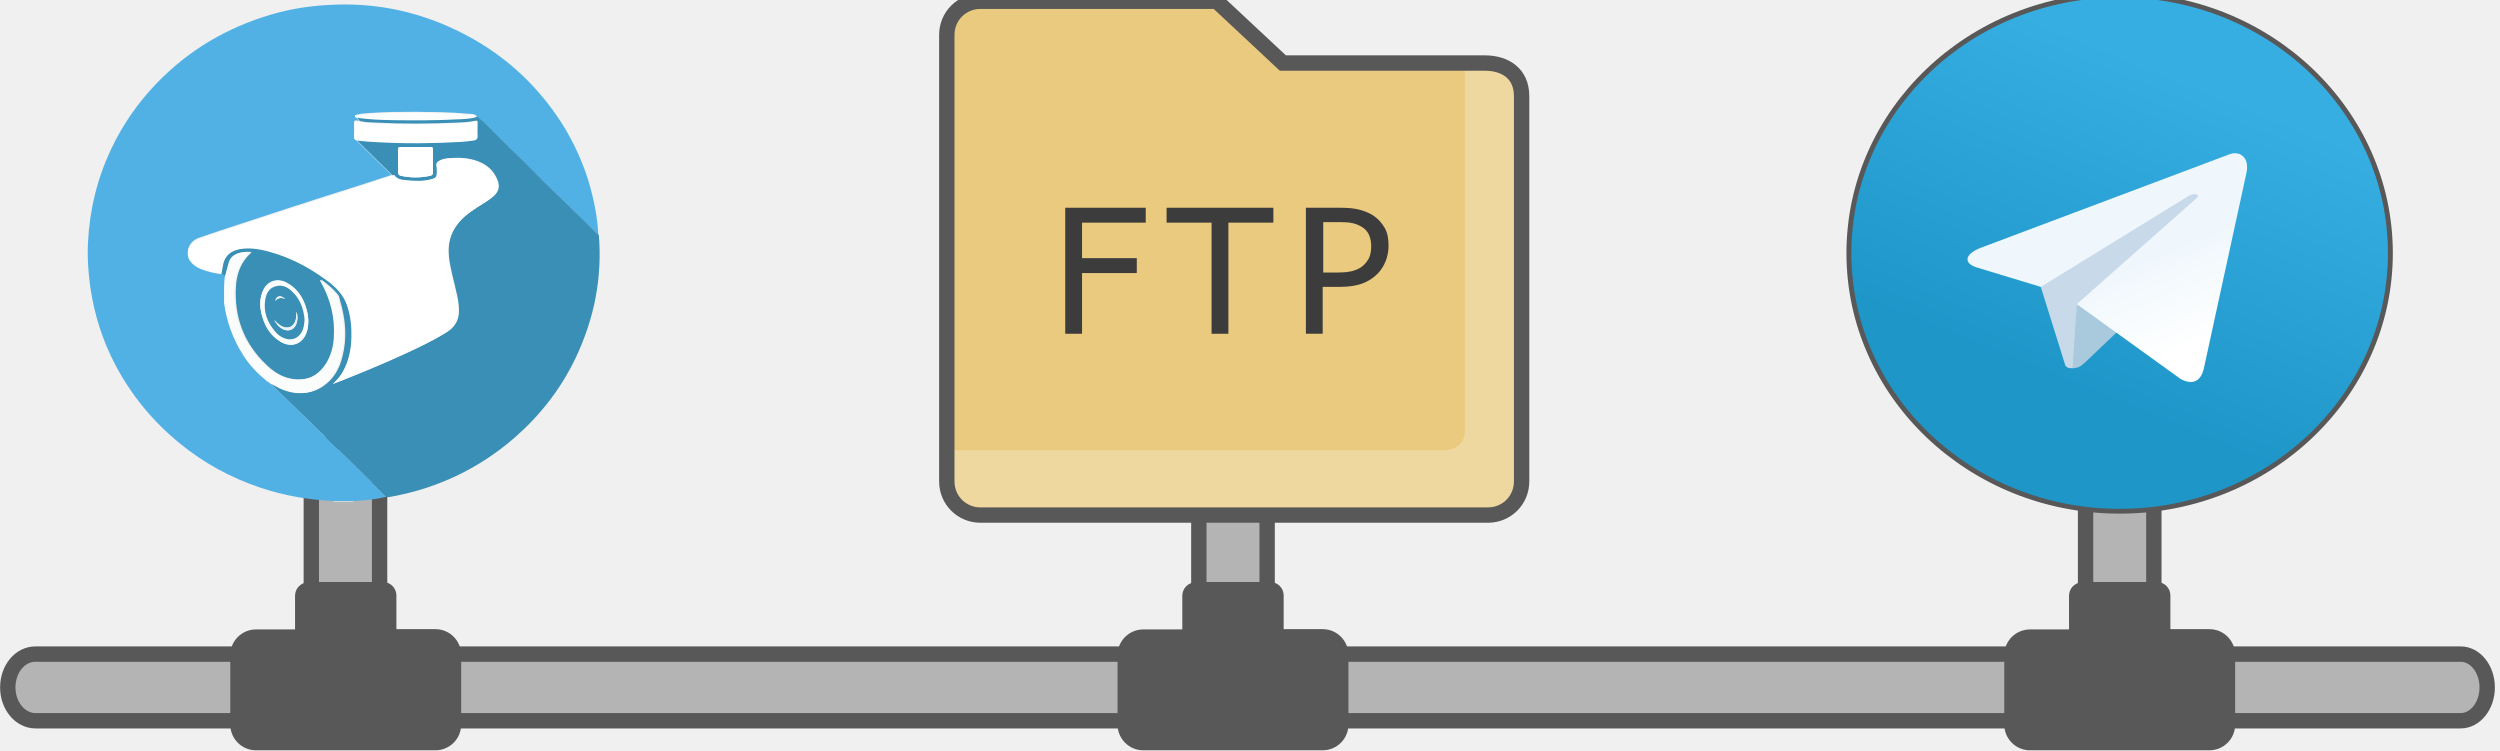
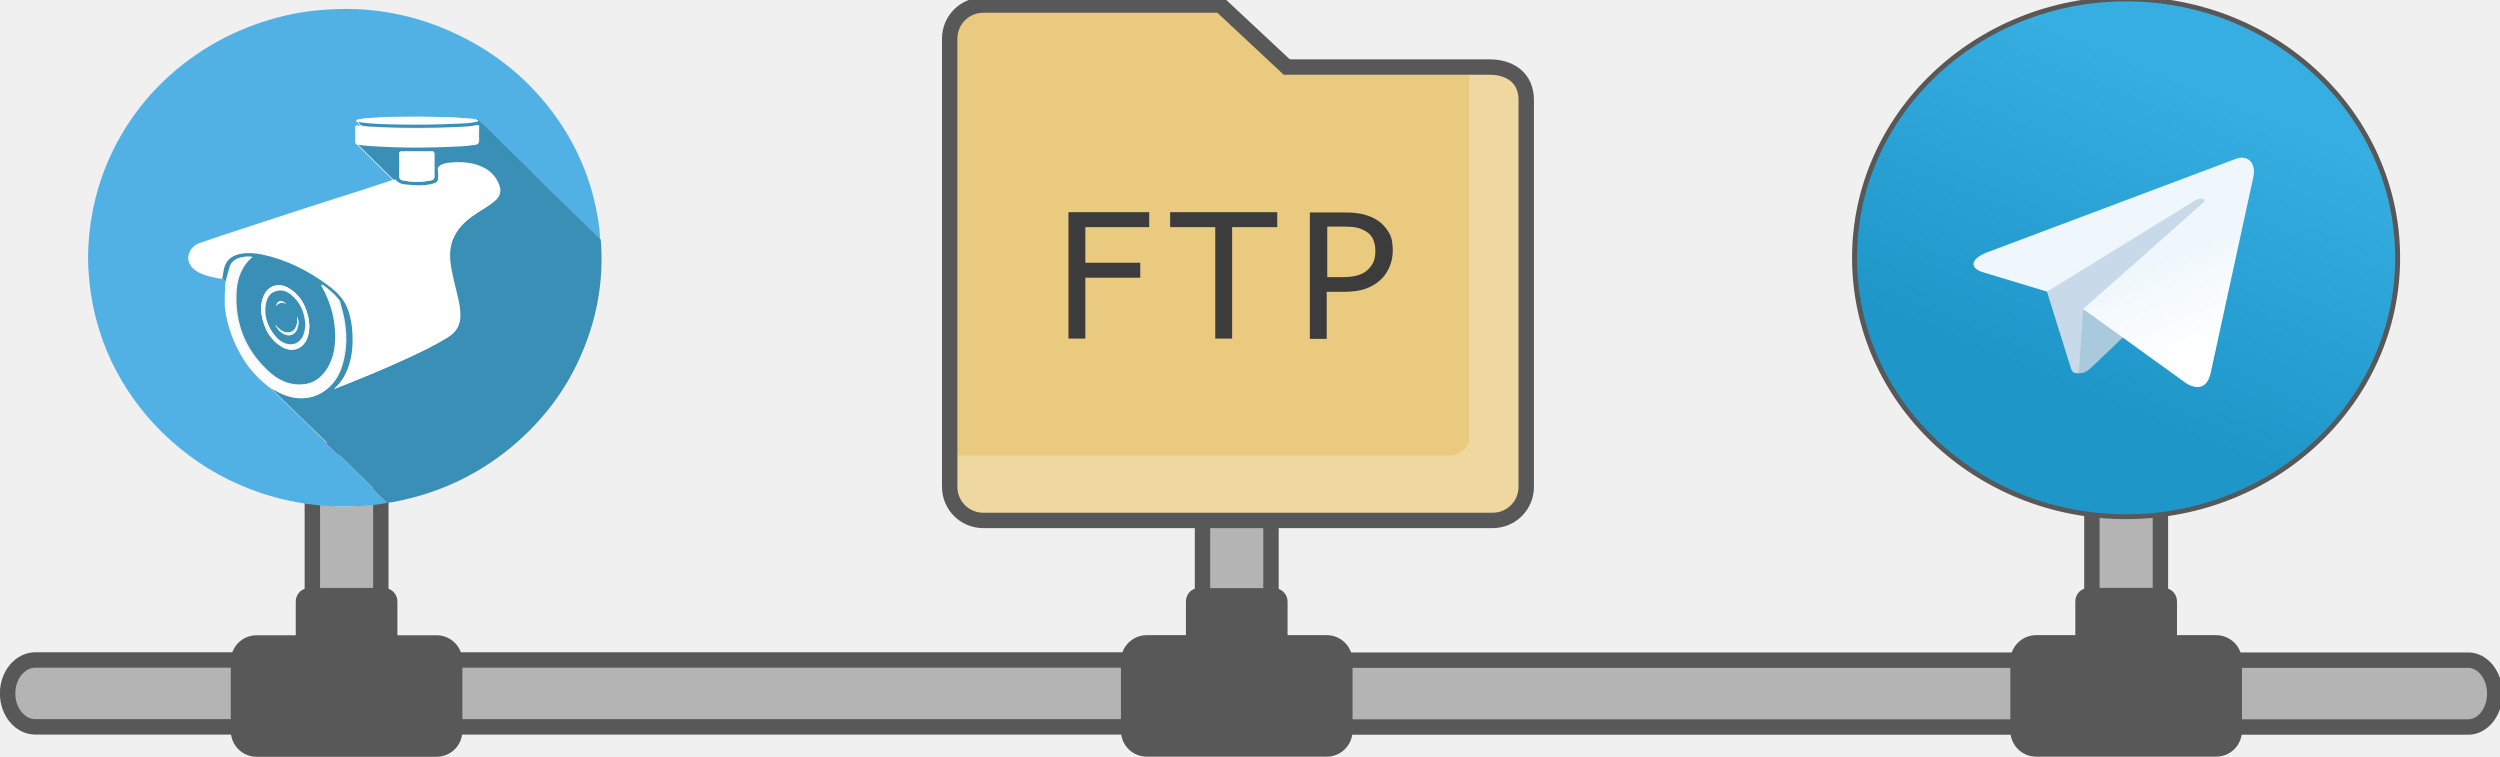
- <svg xmlns="http://www.w3.org/2000/svg" version="1.1" id="svg8" x="0px" y="0px" viewBox="0 0 922.5 276.8" style="enable-background:new 0 0 922.5 276.8;" xml:space="preserve">
+ <svg xmlns="http://www.w3.org/2000/svg" version="1.1" id="svg8" x="0px" y="0px" viewBox="0 0 919.7 278.2" style="enable-background:new 0 0 919.7 278.2;" xml:space="preserve">
  <style type="text/css">
	.st0{fill:#B4B4B4;stroke:#585858;stroke-width:5.669;stroke-linecap:round;stroke-miterlimit:11.339;}
	.st1{fill:#585858;}
	.st2{display:none;}
	
- 		.st3{display:inline;fill:url(#circle864_00000007400287651291148980000008228264089715621285_);stroke:#585858;stroke-width:1.724;}
+ 		.st3{display:inline;fill:url(#circle864_00000029753681883945262230000016043306323547546260_);stroke:#585858;stroke-width:1.724;}
	.st4{fill:#EAF3F7;}
	.st5{fill:#52B1E4;}
	.st6{fill:#398FB6;}
	.st7{fill:#FFFFFF;}
	.st8{fill:#FBFCFC;}
- 	.st9{fill:url(#circle864_00000000205751414987772550000009244972340171486120_);stroke:#585858;stroke-width:1.724;}
+ 	.st9{fill:url(#circle864_00000102513693267699135760000006985592003232666509_);stroke:#585858;stroke-width:1.724;}
	.st10{fill:#C8DAEA;}
	.st11{fill:#A9C9DD;}
- 	.st12{fill:url(#path870_00000010276863039681758510000018233557970356804256_);}
+ 	.st12{fill:url(#path870_00000098900904643836896720000014626777073719386043_);}
	.st13{fill:#E9CA7F;}
	.st14{fill:#EFD8A0;}
	.st15{fill:none;stroke:#585858;stroke-width:5.669;stroke-linecap:round;stroke-miterlimit:11.339;}
	.st16{fill:#3C3C3C;}
</style>
-   <g id="layer1_00000130635190022848664730000013636142072323657875_" transform="translate(-8.92778,-99.6414)">
-     <path id="rect1490_00000129890037590447062310000006542389624301189255_" class="st0" d="   M22,341h468.7c5.6,0,10.2,5.5,10.2,12.3l0,0c0,6.8-4.6,12.3-10.2,12.3H22c-5.6,0-10.2-5.5-10.2-12.3l0,0   C11.8,346.5,16.3,341,22,341z" />
-     <path id="rect1490-8_00000121962442209545926150000015597620447417177764_" class="st0" d="   M123.8,352.9v-78.2c0-7,5.6-12.6,12.6-12.6l0,0c7,0,12.6,5.6,12.6,12.6v78.2c0,7-5.6,12.6-12.6,12.6l0,0   C129.5,365.5,123.8,359.9,123.8,352.9z" />
-     <path id="rect1490-0_00000110458058178918824890000009753246898620100520_" class="st1" d="   M122.8,314.5c-2.8,0-5,2.2-5,5v12.4h-14.4c-5.2,0-9.5,4.2-9.5,9.5V367c0,5.2,4.2,9.5,9.5,9.5h66.2c5.2,0,9.5-4.2,9.5-9.5v-25.7   c0-5.2-4.2-9.5-9.5-9.5h-14.4v-12.4c0-2.8-2.2-5-5-5H122.8z" />
+   <g>
+     <path id="rect1490_00000129890037590447062310000006542389624301189255_" class="st0" d="   M13,242.8h468.7c5.6,0,10.2,5.5,10.2,12.3l0,0c0,6.8-4.6,12.3-10.2,12.3H13c-5.6,0-10.2-5.5-10.2-12.3l0,0   C2.8,248.3,7.4,242.8,13,242.8z" />
+     <path id="rect1490-8_00000121962442209545926150000015597620447417177764_" class="st0" d="   M114.9,254.7v-78.2c0-7,5.6-12.6,12.6-12.6l0,0c7,0,12.6,5.6,12.6,12.6v78.2c0,7-5.6,12.6-12.6,12.6l0,0   C120.5,267.3,114.9,261.7,114.9,254.7z" />
+     <path id="rect1490-0_00000110458058178918824890000009753246898620100520_" class="st1" d="   M113.8,216.3c-2.8,0-5,2.2-5,5v12.4H94.4c-5.2,0-9.5,4.2-9.5,9.5v25.7c0,5.2,4.2,9.5,9.5,9.5h66.2c5.2,0,9.5-4.2,9.5-9.5v-25.7   c0-5.2-4.2-9.5-9.5-9.5h-14.4v-12.4c0-2.8-2.2-5-5-5H113.8z" />
    <g id="g1467_00000155828917583346816500000016108907531722550180_" transform="matrix(1.053789,0,0,1.028429,22.75627,33.23891)" class="st2">
-       <linearGradient id="circle864_00000165204714680406530250000008428302438633955763_" gradientUnits="userSpaceOnUse" x1="-411.894" y1="333.37" x2="-471.894" y2="193.451" gradientTransform="matrix(0.7903 0 0 -0.7713 459.7917 351.023)">
+       <linearGradient id="circle864_00000091712269176844960460000002650697416833604261_" gradientUnits="userSpaceOnUse" x1="-420.366" y1="237.875" x2="-480.366" y2="97.955" gradientTransform="matrix(0.7903 0 0 -0.7713 458.0154 181.8701)">
        <stop offset="0" style="stop-color:#37AEE2" />
        <stop offset="1" style="stop-color:#1E96C8" />
      </linearGradient>
-       <ellipse id="circle864_00000055681079188207387360000012906768241825957770_" style="display:inline;fill:url(#circle864_00000165204714680406530250000008428302438633955763_);stroke:#585858;stroke-width:1.724;" cx="107.9" cy="155.4" rx="94.8" ry="92.6" />
+       <ellipse id="circle864_00000055681079188207387360000012906768241825957770_" style="display:inline;fill:url(#circle864_00000091712269176844960460000002650697416833604261_);stroke:#585858;stroke-width:1.724;" cx="99.4" cy="59.9" rx="94.8" ry="92.6" />
    </g>
    <g>
-       <path class="st4" d="M139.4,284.5c0,0.1,0,0.1,0,0.2c-2.5,0-5,0-7.4,0c0-0.1,0-0.1,0-0.2C134.4,284.5,136.9,284.5,139.4,284.5z" />
-       <path class="st5" d="M139.4,284.5c-2.5,0-5,0-7.5,0c-9.2-0.4-18.2-2-26.9-4.9c-11-3.7-20.9-9.1-29.8-16.4    c-9.9-8.1-17.8-17.7-23.7-28.9c-4.7-8.9-7.7-18.4-9.2-28.3c-0.8-5.7-1.2-11.3-0.9-17c0.6-12,3.4-23.5,8.6-34.5    c4.3-9,9.9-17.1,16.9-24.3c11.7-12.1,25.8-20.4,42.1-25.2c6.8-2,13.6-3.1,20.7-3.5c18.3-1.2,35.5,2.7,51.6,11.3    c7.3,3.9,13.9,8.6,19.9,14.2c6.5,6.1,12.1,13.1,16.6,20.7c4.5,7.7,7.8,15.8,9.8,24.4c1.1,4.6,1.9,9.3,2.1,14.1    c-0.2-0.1-0.4-0.2-0.6-0.4c-7.9-7.9-16.1-15.6-23.9-23.5c-3.6-3.7-7.3-7.2-11-10.8c-3.1-3-6.1-6.1-9.3-9c-1-1-2.3-0.8-3.4-0.9    c-6.3-0.6-12.5-0.6-18.8-0.7c-5.5,0-11,0-16.5,0.4c-1.9,0.1-3.9,0.2-5.8,0.7c-0.6,0.1-0.7,0.4-0.2,0.7c0.4,0.5,0.8,1,1.2,1.5    c-0.2,0-0.4,0-0.6,0c-1.1-0.4-1.2,0.1-1.2,1c0.1,1.5,0.1,2.9,0,4.4c0,0.8,0.2,1.4,1,1.5c-0.3,0.3,0,0.4,0.1,0.6    c2.1,2.1,4.2,4.1,6.3,6.2c2.1,2.1,4.3,4.2,6.4,6.3c-4,1.3-8,2.6-12,3.9c-17.1,5.4-34.2,11-51.2,16.6c-2.7,0.9-5.3,1.8-7.9,2.7    c-3.5,1.2-5.1,5-3.3,7.8c0.9,1.5,2.4,2.5,4.1,3.2c2.4,1,4.9,1.5,7.5,1.9c0.6,0.1,0.7,0.9,1.3,1c-0.3,3.2-0.4,6.5,0,9.7    c0.8,7,3.2,13.4,7,19.3c2.3,3.7,5.3,6.8,8.7,9.6c0,0.3,0.2,0.4,0.5,0.4l0,0c0.1,0.1,0.2,0.2,0.3,0.2l0,0c0.1,0.1,0.2,0.2,0.3,0.2    l0,0c0,0.6,0.4,0.8,0.8,1.2c9.2,9,18.5,17.9,27.7,26.9c4.8,4.7,9.6,9.4,14.4,14.1C147.5,284,143.5,284.3,139.4,284.5z" />
-       <path class="st6" d="M92,201.6c-0.6-0.1-0.7-0.9-1.3-1c0.1-0.8,0.3-1.6,0.4-2.4c0.5-3.8,2.6-6.1,6.4-6.8c2.6-0.5,5.3-0.4,7.9,0.2    c9.1,1.8,17.1,6,24.4,11.4c3.2,2.4,6,5.2,7.4,9.2c1.3,3.9,1.8,7.8,1.6,11.8c-0.1,4.5-1,8.7-3.2,12.7c-0.9,1.6-2.1,3-3.7,4.5    c0.6-0.2,0.8-0.3,1-0.4c8.4-3.3,16.8-6.8,25-10.5c5.5-2.5,10.9-5.1,16.1-8.3c2.9-1.8,4.3-4.4,4.3-7.7c0-2-0.3-3.9-0.7-5.8    c-1-4.7-2.5-9.4-3-14.2c-0.4-3.8,0.2-7.4,2.3-10.7c2-3.2,5-5.4,8.1-7.5c2-1.3,4.1-2.4,5.9-4c2.1-1.7,2.6-3.7,1.6-6.1    c-1.3-3.3-3.7-5.5-7-6.8c-3.6-1.4-7.3-1.5-11.1-1.2c-1.4,0.1-2.9,0.5-3.9,1.3c-0.8,0.6-0.2,2.1-0.2,3.2c0,0.1,0,0.2,0,0.2    c0,2.1-0.3,2.6-2.4,3.1c-3,0.8-6.1,0.6-9.1,0.3c-1.6-0.1-3.2-0.3-4.3-1.8c-0.2-0.3-0.5,0.1-0.8,0c-2.1-2.1-4.3-4.2-6.4-6.3    c-2.1-2.1-4.2-4.1-6.3-6.2c-0.2-0.2-0.4-0.3-0.1-0.6c2.5,0.3,4.9,0.5,7.4,0.6c10.4,0.5,20.7,0.4,31.1-0.1c1.5-0.1,3-0.3,4.6-0.5    c0.9-0.1,1.3-0.5,1.2-1.4c-0.1-1.6,0-3.2,0-4.8c0-0.6,0-1-0.9-0.8c-2.3,0.5-4.7,0.6-7.1,0.7c-9.7,0.4-19.5,0.5-29.2,0    c-2.1-0.1-4.2-0.1-6.3-0.6c-0.4-0.5-0.8-1-1.2-1.5c4.8,0.7,9.6,0.9,14.4,1c7.5,0.1,14.9,0.2,22.4-0.3c2.6-0.2,5.3-0.1,7.8-0.9    c3.3,2.8,6.2,6,9.3,9c3.7,3.6,7.4,7.1,11,10.8c7.8,8,16.1,15.6,23.9,23.5c0.2,0.2,0.4,0.3,0.6,0.4c1.3,15.9-1.7,31-8.6,45.5    c-5.3,11.1-12.8,20.8-22.1,29c-13.1,11.5-28.4,18.9-45.8,22.1c-0.5,0.1-1.1,0.2-1.6,0.2c-4.8-4.7-9.6-9.4-14.4-14.1    c-9.2-9-18.5-17.9-27.7-26.9c-0.3-0.3-0.8-0.6-0.8-1.2c1.2,0.6,2.4,1.3,3.6,1.9c6.3,3,12.5,2.4,17.4-2c2.8-2.5,4.4-5.7,5.3-9.2    c1.9-7.1,1.3-14.1-0.8-21.1c-0.2-0.8-0.3-1.7-0.9-2.3c-1.7-2.1-3.8-3.8-6-5.4c-0.1,0.4,0.1,0.6,0.3,0.8c3.6,6.4,5.3,13.3,4.8,20.6    c-0.2,3.4-1.1,6.6-2.9,9.5c-2.1,3.4-5.1,5.6-9.3,5.9c-5.2,0.4-9.5-1.8-13-5.2c-8.5-8-12.1-17.8-11.4-29.1c0.3-4.7,1.8-9,5.6-12.4    c0.1-0.1,0.1-0.2,0.1-0.3c-0.8,0-1.6-0.1-2.4,0c-2.7,0.3-4.9,1.3-5.6,4.2C92.8,198.5,92.4,200.1,92,201.6z M162.2,153.9    c-1.8,0-3.6,0-5.3,0c-0.8,0-1.2,0.2-1.1,1c0.1,2.7,0.1,5.4,0,8.2c0,0.8,0.3,1.2,1,1.4c3.6,0.8,7.3,0.8,10.9,0c0.7-0.1,1-0.5,1-1.3    c0-2.8,0-5.6,0-8.4c0-0.8-0.3-0.9-1-0.9C165.9,153.9,164.1,153.9,162.2,153.9z M122.7,217.9c-0.1-0.5-0.1-1.3-0.2-2.2    c-0.9-4.7-2.9-8.9-7.3-11.5c-3.9-2.4-8-0.9-9.5,3.3c-0.9,2.6-0.9,5.2-0.3,7.8c1.1,4.3,3.1,8,7.1,10.4c3.9,2.3,7.9,0.9,9.5-3.3    C122.5,221.1,122.7,219.7,122.7,217.9z" />
-       <path class="st7" d="M153.5,164.5c0.3,0.1,0.6-0.3,0.8,0c1.1,1.4,2.7,1.6,4.3,1.8c3,0.3,6.1,0.4,9.1-0.3c2.1-0.5,2.4-1,2.4-3.1    c0-0.1,0-0.2,0-0.2c0.1-1.1-0.5-2.6,0.2-3.2c1-0.8,2.6-1.2,3.9-1.3c3.8-0.4,7.5-0.3,11.1,1.2c3.3,1.3,5.7,3.5,7,6.8    c1,2.5,0.5,4.4-1.6,6.1c-1.8,1.5-3.9,2.7-5.9,4c-3.2,2-6.1,4.2-8.1,7.5c-2.1,3.3-2.7,6.9-2.3,10.7c0.5,4.9,2,9.5,3,14.2    c0.4,1.9,0.7,3.9,0.7,5.8c0,3.3-1.4,5.8-4.3,7.7c-5.1,3.2-10.6,5.8-16.1,8.3c-8.2,3.8-16.6,7.2-25,10.5c-0.2,0.1-0.5,0.2-1,0.4    c1.6-1.5,2.8-2.9,3.7-4.5c2.2-4,3.1-8.2,3.2-12.7c0.1-4-0.3-8-1.6-11.8c-1.3-3.9-4.1-6.8-7.4-9.2c-7.3-5.4-15.3-9.5-24.4-11.4    c-2.6-0.5-5.2-0.7-7.9-0.2c-3.8,0.7-6,3-6.4,6.8c-0.1,0.8-0.2,1.6-0.4,2.4c-2.6-0.4-5.1-0.9-7.5-1.9c-1.7-0.7-3.1-1.7-4.1-3.2    c-1.7-2.8-0.1-6.5,3.3-7.8c2.6-1,5.3-1.8,7.9-2.7c17-5.7,34.1-11.2,51.2-16.6C145.6,167.1,149.6,165.8,153.5,164.5z" />
-       <path class="st8" d="M92,201.6c0.4-1.6,0.8-3.1,1.2-4.7c0.7-2.9,2.9-3.9,5.6-4.2c0.8-0.1,1.6,0,2.4,0c0,0.1,0,0.2-0.1,0.3    c-3.7,3.3-5.3,7.7-5.6,12.4c-0.7,11.3,3,21.2,11.4,29.1c3.6,3.4,7.8,5.6,13,5.2c4.2-0.3,7.1-2.5,9.3-5.9c1.8-2.9,2.7-6.1,2.9-9.5    c0.5-7.3-1.2-14.2-4.8-20.6c-0.1-0.2-0.4-0.4-0.3-0.8c2.3,1.6,4.3,3.3,6,5.4c0.6,0.7,0.7,1.5,0.9,2.3c2.1,7,2.8,14,0.8,21.1    c-0.9,3.5-2.5,6.7-5.3,9.2c-4.9,4.3-11,5-17.4,2c-1.2-0.6-2.4-1.3-3.6-1.9c0,0,0,0,0,0c0-0.2-0.1-0.2-0.3-0.2c0,0,0,0,0,0    c-0.1-0.1-0.2-0.2-0.3-0.2c0,0,0,0,0,0c-0.2-0.1-0.3-0.2-0.5-0.4c-3.4-2.8-6.4-5.9-8.7-9.6c-3.8-6-6.1-12.4-7-19.3    C91.6,208.1,91.7,204.9,92,201.6z" />
-       <path class="st7" d="M141.4,144.6c2.1,0.5,4.2,0.5,6.3,0.6c9.7,0.5,19.5,0.4,29.2,0c2.4-0.1,4.8-0.2,7.1-0.7    c0.9-0.2,0.9,0.2,0.9,0.8c0,1.6-0.1,3.2,0,4.8c0.1,1-0.4,1.3-1.2,1.4c-1.5,0.2-3,0.4-4.6,0.5c-10.4,0.6-20.7,0.7-31.1,0.1    c-2.5-0.1-4.9-0.3-7.4-0.6c-0.9-0.2-1.1-0.7-1-1.5c0.1-1.5,0.1-2.9,0-4.4c0-0.9,0.1-1.4,1.2-1C141,144.6,141.2,144.6,141.4,144.6z    " />
-       <path class="st8" d="M184.8,142.8c-2.5,0.8-5.2,0.8-7.8,0.9c-7.5,0.4-14.9,0.4-22.4,0.3c-4.8-0.1-9.7-0.2-14.4-1    c-0.5-0.4-0.5-0.6,0.2-0.7c1.9-0.5,3.8-0.5,5.8-0.7c5.5-0.4,11-0.4,16.5-0.4c6.3,0,12.6,0,18.8,0.7    C182.6,142,183.9,141.8,184.8,142.8z" />
-       <path class="st6" d="M107.6,240.3c0.2,0.1,0.3,0.2,0.5,0.4C107.9,240.6,107.7,240.6,107.6,240.3z" />
-       <path class="st6" d="M108.1,240.6c0.1,0.1,0.2,0.2,0.3,0.2C108.3,240.8,108.2,240.7,108.1,240.6z" />
-       <path class="st6" d="M108.4,240.9c0.2,0,0.3,0.1,0.3,0.2C108.5,241,108.5,240.9,108.4,240.9z" />
-       <path class="st7" d="M162.2,153.9c1.8,0,3.6,0,5.5,0c0.7,0,1,0.1,1,0.9c0,2.8,0,5.6,0,8.4c0,0.8-0.3,1.1-1,1.3    c-3.6,0.8-7.3,0.8-10.9,0c-0.7-0.2-1-0.6-1-1.4c0-2.7,0.1-5.4,0-8.2c0-0.9,0.3-1.1,1.1-1C158.7,153.9,160.5,153.9,162.2,153.9z" />
-       <path class="st8" d="M122.7,217.9c0,1.8-0.2,3.2-0.7,4.6c-1.5,4.2-5.6,5.6-9.5,3.3c-4-2.4-6.1-6.1-7.1-10.4    c-0.6-2.6-0.7-5.2,0.3-7.8c1.5-4.2,5.6-5.7,9.5-3.3c4.4,2.6,6.4,6.8,7.3,11.5C122.6,216.6,122.7,217.4,122.7,217.9z M121.3,217.6    c-0.2-3.8-1.5-7.3-4.2-10c-1.8-1.8-3.9-3-6.5-2.3c-2.5,0.7-3.4,2.7-3.8,4.9c-0.7,4.4,0.6,8.3,3.6,11.7c1.1,1.2,2.3,2.2,3.9,2.7    c2.4,0.7,4.6-0.1,5.8-2.2C120.9,220.9,121.2,219.3,121.3,217.6z" />
-       <path class="st6" d="M121.3,217.6c-0.1,1.7-0.3,3.3-1.2,4.8c-1.3,2.1-3.4,2.9-5.8,2.2c-1.6-0.5-2.9-1.4-3.9-2.7    c-2.9-3.4-4.3-7.3-3.6-11.7c0.4-2.2,1.3-4.2,3.8-4.9c2.7-0.8,4.8,0.5,6.5,2.3C119.8,210.3,121,213.8,121.3,217.6z M110.3,218    c0-0.1,0-0.2,0-0.3c0,0-0.1,0-0.1,0C110.2,217.8,110.3,217.9,110.3,218c0,0.3,0.2,0.6,0.5,0.7c0.6,1.1,1.5,1.8,2.5,2.4    c2,1,4,0.3,4.9-1.7c0.6-1.5,0.7-3.1,0.1-4.7c-0.1,0.7,0,1.4-0.1,2c-0.3,3.5-3.2,4.8-6,2.9c-0.4-0.3-0.8-0.7-1.2-1    C110.8,218.4,110.8,218,110.3,218z M110.5,210.7c1-1.2,2.3-1.4,3.7-0.7C112.5,208.4,110.9,208.7,110.5,210.7z" />
-       <path class="st4" d="M111,218.6c0.4,0.3,0.8,0.7,1.2,1c2.8,2,5.7,0.6,6-2.9c0.1-0.7,0-1.4,0.1-2c0.6,1.6,0.5,3.2-0.1,4.7    c-0.9,2-2.9,2.7-4.9,1.7c-1.1-0.5-2-1.3-2.5-2.4C110.9,218.7,110.9,218.7,111,218.6z" />
-       <path class="st4" d="M110.5,210.7c0.4-2,2-2.3,3.7-0.7C112.8,209.3,111.5,209.5,110.5,210.7z" />
-       <path class="st4" d="M110.8,218.7c-0.3-0.2-0.4-0.4-0.5-0.7l0,0c0.4,0,0.5,0.3,0.6,0.6C110.9,218.7,110.9,218.7,110.8,218.7z" />
-       <path class="st4" d="M110.4,218c-0.1-0.1-0.1-0.2-0.2-0.3c0,0,0.1,0,0.1,0C110.3,217.8,110.3,217.9,110.4,218    C110.3,218,110.4,218,110.4,218z" />
+       <path class="st4" d="M130.5,186.3c0,0.1,0,0.1,0,0.2c-2.5,0-5,0-7.4,0c0-0.1,0-0.1,0-0.2C125.5,186.3,128,186.3,130.5,186.3z" />
+       <path class="st5" d="M130.5,186.3c-2.5,0-5,0-7.5,0c-9.2-0.4-18.2-2-26.9-4.9c-11-3.7-20.9-9.1-29.8-16.4    c-9.9-8.1-17.8-17.7-23.7-28.9c-4.7-8.9-7.7-18.4-9.2-28.3c-0.8-5.7-1.2-11.3-0.9-17c0.6-12,3.4-23.5,8.6-34.5    c4.3-9,9.9-17.1,16.9-24.3C69.7,20.1,83.8,11.7,100.1,7c6.8-2,13.6-3.1,20.7-3.5c18.3-1.2,35.5,2.7,51.6,11.3    c7.3,3.9,13.9,8.6,19.9,14.2c6.5,6.1,12.1,13.1,16.6,20.7c4.5,7.7,7.8,15.8,9.8,24.4c1.1,4.6,1.9,9.3,2.1,14.1    c-0.2-0.1-0.4-0.2-0.6-0.4c-7.9-7.9-16.1-15.6-23.9-23.5c-3.6-3.7-7.3-7.2-11-10.8c-3.1-3-6.1-6.1-9.3-9c-1-1-2.3-0.8-3.4-0.9    c-6.3-0.6-12.5-0.6-18.8-0.7c-5.5,0-11,0-16.5,0.4c-1.9,0.1-3.9,0.2-5.8,0.7c-0.6,0.1-0.7,0.4-0.2,0.7c0.4,0.5,0.8,1,1.2,1.5    c-0.2,0-0.4,0-0.6,0c-1.1-0.4-1.2,0.1-1.2,1c0.1,1.5,0.1,2.9,0,4.4c0,0.8,0.2,1.4,1,1.5c-0.3,0.3,0,0.4,0.1,0.6    c2.1,2.1,4.2,4.1,6.3,6.2c2.1,2.1,4.3,4.2,6.4,6.3c-4,1.3-8,2.6-12,3.9c-17.1,5.4-34.2,11-51.2,16.6c-2.7,0.9-5.3,1.8-7.9,2.7    c-3.5,1.2-5.1,5-3.3,7.8c0.9,1.5,2.4,2.5,4.1,3.2c2.4,1,4.9,1.5,7.5,1.9c0.6,0.1,0.7,0.9,1.3,1c-0.3,3.2-0.4,6.5,0,9.7    c0.8,7,3.2,13.4,7,19.3c2.3,3.7,5.3,6.8,8.7,9.6c0,0.3,0.2,0.4,0.5,0.4l0,0c0.1,0.1,0.2,0.2,0.3,0.2l0,0c0.1,0.1,0.2,0.2,0.3,0.2    l0,0c0,0.6,0.4,0.8,0.8,1.2c9.2,9,18.5,17.9,27.7,26.9c4.8,4.7,9.6,9.4,14.4,14.1C138.6,185.8,134.6,186.1,130.5,186.3z" />
+       <path class="st6" d="M83.1,103.4c-0.6-0.1-0.7-0.9-1.3-1c0.1-0.8,0.3-1.6,0.4-2.4c0.5-3.8,2.6-6.1,6.4-6.8    c2.6-0.5,5.3-0.4,7.9,0.2c9.1,1.8,17.1,6,24.4,11.4c3.2,2.4,6,5.2,7.4,9.2c1.3,3.9,1.8,7.8,1.6,11.8c-0.1,4.5-1,8.7-3.2,12.7    c-0.9,1.6-2.1,3-3.7,4.5c0.6-0.2,0.8-0.3,1-0.4c8.4-3.3,16.8-6.8,25-10.5c5.5-2.5,10.9-5.1,16.1-8.3c2.9-1.8,4.3-4.4,4.3-7.7    c0-2-0.3-3.9-0.7-5.8c-1-4.7-2.5-9.4-3-14.2c-0.4-3.8,0.2-7.4,2.3-10.7c2-3.2,5-5.4,8.1-7.5c2-1.3,4.1-2.4,5.9-4    c2.1-1.7,2.6-3.7,1.6-6.1c-1.3-3.3-3.7-5.5-7-6.8c-3.6-1.4-7.3-1.5-11.1-1.2c-1.4,0.1-2.9,0.5-3.9,1.3c-0.8,0.6-0.2,2.1-0.2,3.2    c0,0.1,0,0.2,0,0.2c0,2.1-0.3,2.6-2.4,3.1c-3,0.8-6.1,0.6-9.1,0.3c-1.6-0.1-3.2-0.3-4.3-1.8c-0.2-0.3-0.5,0.1-0.8,0    c-2.1-2.1-4.3-4.2-6.4-6.3c-2.1-2.1-4.2-4.1-6.3-6.2c-0.2-0.2-0.4-0.3-0.1-0.6c2.5,0.3,4.9,0.5,7.4,0.6    c10.4,0.5,20.7,0.4,31.1-0.1c1.5-0.1,3-0.3,4.6-0.5c0.9-0.1,1.3-0.5,1.2-1.4c-0.1-1.6,0-3.2,0-4.8c0-0.6,0-1-0.9-0.8    c-2.3,0.5-4.7,0.6-7.1,0.7c-9.7,0.4-19.5,0.5-29.2,0c-2.1-0.1-4.2-0.1-6.3-0.6c-0.4-0.5-0.8-1-1.2-1.5c4.8,0.7,9.6,0.9,14.4,1    c7.5,0.1,14.9,0.2,22.4-0.3c2.6-0.2,5.3-0.1,7.8-0.9c3.3,2.8,6.2,6,9.3,9c3.7,3.6,7.4,7.1,11,10.8c7.8,8,16.1,15.6,23.9,23.5    c0.2,0.2,0.4,0.3,0.6,0.4c1.3,15.9-1.7,31-8.6,45.5c-5.3,11.1-12.8,20.8-22.1,29c-13.1,11.5-28.4,18.9-45.8,22.1    c-0.5,0.1-1.1,0.2-1.6,0.2c-4.8-4.7-9.6-9.4-14.4-14.1c-9.2-9-18.5-17.9-27.7-26.9c-0.3-0.3-0.8-0.6-0.8-1.2    c1.2,0.6,2.4,1.3,3.6,1.9c6.3,3,12.5,2.4,17.4-2c2.8-2.5,4.4-5.7,5.3-9.2c1.9-7.1,1.3-14.1-0.8-21.1c-0.2-0.8-0.3-1.7-0.9-2.3    c-1.7-2.1-3.8-3.8-6-5.4c-0.1,0.4,0.1,0.6,0.3,0.8c3.6,6.4,5.3,13.3,4.8,20.6c-0.2,3.4-1.1,6.6-2.9,9.5c-2.1,3.4-5.1,5.6-9.3,5.9    c-5.2,0.4-9.5-1.8-13-5.2c-8.5-8-12.1-17.8-11.4-29.1c0.3-4.7,1.8-9,5.6-12.4c0.1-0.1,0.1-0.2,0.1-0.3c-0.8,0-1.6-0.1-2.4,0    c-2.7,0.3-4.9,1.3-5.6,4.2C83.8,100.3,83.4,101.9,83.1,103.4z M153.3,55.7c-1.8,0-3.6,0-5.3,0c-0.8,0-1.2,0.2-1.1,1    c0.1,2.7,0.1,5.4,0,8.2c0,0.8,0.3,1.2,1,1.4c3.6,0.8,7.3,0.8,10.9,0c0.7-0.1,1-0.5,1-1.3c0-2.8,0-5.6,0-8.4c0-0.8-0.3-0.9-1-0.9    C157,55.7,155.1,55.7,153.3,55.7z M113.8,119.7c-0.1-0.5-0.1-1.3-0.2-2.2c-0.9-4.7-2.9-8.9-7.3-11.5c-3.9-2.4-8-0.9-9.5,3.3    c-0.9,2.6-0.9,5.2-0.3,7.8c1.1,4.3,3.1,8,7.1,10.4c3.9,2.3,7.9,0.9,9.5-3.3C113.6,122.9,113.8,121.5,113.8,119.7z" />
+       <path class="st7" d="M144.6,66.3c0.3,0.1,0.6-0.3,0.8,0c1.1,1.4,2.7,1.6,4.3,1.8c3,0.3,6.1,0.4,9.1-0.3c2.1-0.5,2.4-1,2.4-3.1    c0-0.1,0-0.2,0-0.2c0.1-1.1-0.5-2.6,0.2-3.2c1-0.8,2.6-1.2,3.9-1.3c3.8-0.4,7.5-0.3,11.1,1.2c3.3,1.3,5.7,3.5,7,6.8    c1,2.5,0.5,4.4-1.6,6.1c-1.8,1.5-3.9,2.7-5.9,4c-3.2,2-6.1,4.2-8.1,7.5c-2.1,3.3-2.7,6.9-2.3,10.7c0.5,4.9,2,9.5,3,14.2    c0.4,1.9,0.7,3.9,0.7,5.8c0,3.3-1.4,5.8-4.3,7.7c-5.1,3.2-10.6,5.8-16.1,8.3c-8.2,3.8-16.6,7.2-25,10.5c-0.2,0.1-0.5,0.2-1,0.4    c1.6-1.5,2.8-2.9,3.7-4.5c2.2-4,3.1-8.2,3.2-12.7c0.1-4-0.3-8-1.6-11.8c-1.3-3.9-4.1-6.8-7.4-9.2c-7.3-5.4-15.3-9.5-24.4-11.4    c-2.6-0.5-5.2-0.7-7.9-0.2c-3.8,0.7-6,3-6.4,6.8c-0.1,0.8-0.2,1.6-0.4,2.4c-2.6-0.4-5.1-0.9-7.5-1.9c-1.7-0.7-3.1-1.7-4.1-3.2    c-1.7-2.8-0.1-6.5,3.3-7.8c2.6-1,5.3-1.8,7.9-2.7c17-5.7,34.1-11.2,51.2-16.6C136.6,68.9,140.6,67.6,144.6,66.3z" />
+       <path class="st8" d="M83.1,103.4c0.4-1.6,0.8-3.1,1.2-4.7c0.7-2.9,2.9-3.9,5.6-4.2c0.8-0.1,1.6,0,2.4,0c0,0.1,0,0.2-0.1,0.3    c-3.7,3.3-5.3,7.7-5.6,12.4c-0.7,11.3,3,21.2,11.4,29.1c3.6,3.4,7.8,5.6,13,5.2c4.2-0.3,7.1-2.5,9.3-5.9c1.8-2.9,2.7-6.1,2.9-9.5    c0.5-7.3-1.2-14.2-4.8-20.6c-0.1-0.2-0.4-0.4-0.3-0.8c2.3,1.6,4.3,3.3,6,5.4c0.6,0.7,0.7,1.5,0.9,2.3c2.1,7,2.8,14,0.8,21.1    c-0.9,3.5-2.5,6.7-5.3,9.2c-4.9,4.3-11,5-17.4,2c-1.2-0.6-2.4-1.3-3.6-1.9c0,0,0,0,0,0c0-0.2-0.1-0.2-0.3-0.2c0,0,0,0,0,0    c-0.1-0.1-0.2-0.2-0.3-0.2c0,0,0,0,0,0c-0.2-0.1-0.3-0.2-0.5-0.4c-3.4-2.8-6.4-5.9-8.7-9.6c-3.8-6-6.1-12.4-7-19.3    C82.6,109.9,82.7,106.6,83.1,103.4z" />
+       <path class="st7" d="M132.5,46.4c2.1,0.5,4.2,0.5,6.3,0.6c9.7,0.5,19.5,0.4,29.2,0c2.4-0.1,4.8-0.2,7.1-0.7    c0.9-0.2,0.9,0.2,0.9,0.8c0,1.6-0.1,3.2,0,4.8c0.1,1-0.4,1.3-1.2,1.4c-1.5,0.2-3,0.4-4.6,0.5c-10.4,0.6-20.7,0.7-31.1,0.1    c-2.5-0.1-4.9-0.3-7.4-0.6c-0.9-0.2-1.1-0.7-1-1.5c0.1-1.5,0.1-2.9,0-4.4c0-0.9,0.1-1.4,1.2-1C132,46.4,132.3,46.3,132.5,46.4z" />
+       <path class="st8" d="M175.9,44.6c-2.5,0.8-5.2,0.8-7.8,0.9c-7.5,0.4-14.9,0.4-22.4,0.3c-4.8-0.1-9.7-0.2-14.4-1    c-0.5-0.4-0.5-0.6,0.2-0.7c1.9-0.5,3.8-0.5,5.8-0.7c5.5-0.4,11-0.4,16.5-0.4c6.3,0,12.6,0,18.8,0.7    C173.6,43.8,174.9,43.6,175.9,44.6z" />
+       <path class="st6" d="M98.7,142.1c0.2,0.1,0.3,0.2,0.5,0.4C98.9,142.4,98.7,142.3,98.7,142.1z" />
+       <path class="st6" d="M99.2,142.4c0.1,0.1,0.2,0.2,0.3,0.2C99.4,142.6,99.3,142.5,99.2,142.4z" />
+       <path class="st6" d="M99.4,142.7c0.2,0,0.3,0.1,0.3,0.2C99.6,142.8,99.5,142.7,99.4,142.7z" />
+       <path class="st7" d="M153.3,55.7c1.8,0,3.6,0,5.5,0c0.7,0,1,0.1,1,0.9c0,2.8,0,5.6,0,8.4c0,0.8-0.3,1.1-1,1.3    c-3.6,0.8-7.3,0.8-10.9,0c-0.7-0.2-1-0.6-1-1.4c0-2.7,0.1-5.4,0-8.2c0-0.9,0.3-1.1,1.1-1C149.8,55.7,151.5,55.7,153.3,55.7z" />
+       <path class="st8" d="M113.8,119.7c0,1.8-0.2,3.2-0.7,4.6c-1.5,4.2-5.6,5.6-9.5,3.3c-4-2.4-6.1-6.1-7.1-10.4    c-0.6-2.6-0.7-5.2,0.3-7.8c1.5-4.2,5.6-5.7,9.5-3.3c4.4,2.6,6.4,6.8,7.3,11.5C113.7,118.3,113.7,119.2,113.8,119.7z M112.3,119.4    c-0.2-3.8-1.5-7.3-4.2-10c-1.8-1.8-3.9-3-6.5-2.3c-2.5,0.7-3.4,2.7-3.8,4.9c-0.7,4.4,0.6,8.3,3.6,11.7c1.1,1.2,2.3,2.2,3.9,2.7    c2.4,0.7,4.6-0.1,5.8-2.2C112,122.7,112.2,121.1,112.3,119.4z" />
+       <path class="st6" d="M112.3,119.4c-0.1,1.7-0.3,3.3-1.2,4.8c-1.3,2.1-3.4,2.9-5.8,2.2c-1.6-0.5-2.9-1.4-3.9-2.7    c-2.9-3.4-4.3-7.3-3.6-11.7c0.4-2.2,1.3-4.2,3.8-4.9c2.7-0.8,4.8,0.5,6.5,2.3C110.9,112.1,112.1,115.6,112.3,119.4z M101.4,119.8    c0-0.1,0-0.2,0-0.3c0,0-0.1,0-0.1,0C101.3,119.6,101.4,119.7,101.4,119.8c0,0.3,0.2,0.6,0.5,0.7c0.6,1.1,1.5,1.8,2.5,2.4    c2,1,4,0.3,4.9-1.7c0.6-1.5,0.7-3.1,0.1-4.7c-0.1,0.7,0,1.4-0.1,2c-0.3,3.5-3.2,4.8-6,2.9c-0.4-0.3-0.8-0.7-1.2-1    C101.9,120.1,101.8,119.8,101.4,119.8z M101.6,112.5c1-1.2,2.3-1.4,3.7-0.7C103.6,110.2,102,110.5,101.6,112.5z" />
+       <path class="st4" d="M102.1,120.4c0.4,0.3,0.8,0.7,1.2,1c2.8,2,5.7,0.6,6-2.9c0.1-0.7,0-1.4,0.1-2c0.6,1.6,0.5,3.2-0.1,4.7    c-0.9,2-2.9,2.7-4.9,1.7c-1.1-0.5-2-1.3-2.5-2.4C101.9,120.5,102,120.4,102.1,120.4z" />
+       <path class="st4" d="M101.6,112.5c0.4-2,2-2.3,3.7-0.7C103.8,111.1,102.6,111.3,101.6,112.5z" />
+       <path class="st4" d="M101.9,120.5c-0.3-0.2-0.4-0.4-0.5-0.7l0,0c0.4,0,0.5,0.3,0.6,0.6C102,120.4,101.9,120.5,101.9,120.5z" />
+       <path class="st4" d="M101.4,119.8c-0.1-0.1-0.1-0.2-0.2-0.3c0,0,0.1,0,0.1,0C101.4,119.6,101.4,119.7,101.4,119.8    C101.4,119.8,101.4,119.8,101.4,119.8z" />
    </g>
  </g>
  <g id="layer1" transform="translate(-8.92778,-99.6414)">
-     <path id="rect1490" class="st0" d="   M468.7,341h448.2c5.4,0,9.8,5.5,9.8,12.3l0,0c0,6.8-4.4,12.3-9.8,12.3H468.7c-5.4,0-9.8-5.5-9.8-12.3l0,0   C458.9,346.5,463.3,341,468.7,341z" />
-     <path id="rect1490-8" class="st0" d="   M451.3,352.9v-78.2c0-7,5.6-12.6,12.6-12.6l0,0c7,0,12.6,5.6,12.6,12.6v78.2c0,7-5.6,12.6-12.6,12.6l0,0   C456.9,365.5,451.3,359.9,451.3,352.9z" />
-     <path id="rect1490-0" class="st1" d="   M450.2,314.5c-2.8,0-5,2.2-5,5v12.4h-14.4c-5.2,0-9.5,4.2-9.5,9.5V367c0,5.2,4.2,9.5,9.5,9.5H497c5.2,0,9.5-4.2,9.5-9.5v-25.7   c0-5.2-4.2-9.5-9.5-9.5h-14.4v-12.4c0-2.8-2.2-5-5-5H450.2z" />
-     <path id="rect1490-8-2" class="st0" d="   M778.5,352.9v-78.2c0-7,5.6-12.6,12.6-12.6l0,0c7,0,12.6,5.6,12.6,12.6v78.2c0,7-5.6,12.6-12.6,12.6l0,0   C784.1,365.5,778.5,359.9,778.5,352.9z" />
+     <path id="rect1490" class="st0" d="   M468.7,342.5h448.2c5.4,0,9.8,5.5,9.8,12.3l0,0c0,6.8-4.4,12.3-9.8,12.3H468.7c-5.4,0-9.8-5.5-9.8-12.3l0,0   C458.9,348,463.3,342.5,468.7,342.5z" />
+     <path id="rect1490-8" class="st0" d="   M451.3,354.4v-78.2c0-7,5.6-12.6,12.6-12.6l0,0c7,0,12.6,5.6,12.6,12.6v78.2c0,7-5.6,12.6-12.6,12.6l0,0   C456.9,367,451.3,361.3,451.3,354.4z" />
+     <path id="rect1490-0" class="st1" d="   M450.2,315.9c-2.8,0-5,2.2-5,5v12.4h-14.4c-5.2,0-9.5,4.2-9.5,9.5v25.7c0,5.2,4.2,9.5,9.5,9.5H497c5.2,0,9.5-4.2,9.5-9.5v-25.7   c0-5.2-4.2-9.5-9.5-9.5h-14.4V321c0-2.8-2.2-5-5-5H450.2z" />
+     <path id="rect1490-8-2" class="st0" d="   M778.5,354.4v-78.2c0-7,5.6-12.6,12.6-12.6l0,0c7,0,12.6,5.6,12.6,12.6v78.2c0,7-5.6,12.6-12.6,12.6l0,0   C784.1,367,778.5,361.3,778.5,354.4z" />
    <g id="g1467" transform="matrix(1.053789,0,0,1.028429,22.75627,33.23891)">
-       <linearGradient id="circle864_00000016071694826518734320000017710856805223025280_" gradientUnits="userSpaceOnUse" x1="374.148" y1="333.35" x2="314.148" y2="193.43" gradientTransform="matrix(0.7903 0 0 -0.7713 459.7917 351.023)">
+       <linearGradient id="circle864_00000082345918889963261280000009448478349111978386_" gradientUnits="userSpaceOnUse" x1="374.148" y1="334.742" x2="314.148" y2="194.822" gradientTransform="matrix(0.7903 0 0 -0.7713 459.7917 353.4881)">
        <stop offset="0" style="stop-color:#37AEE2" />
        <stop offset="1" style="stop-color:#1E96C8" />
      </linearGradient>
-       <ellipse id="circle864" style="fill:url(#circle864_00000016071694826518734320000017710856805223025280_);stroke:#585858;stroke-width:1.724;" cx="729.1" cy="155.4" rx="94.8" ry="92.6" />
-       <path id="path866" class="st10" d="M712.6,196.7c-2.9,0-2.4-1.1-3.4-3.9l-8.6-28.2l66-39.2" />
-       <path id="path868" class="st11" d="M712.6,196.7c2.2,0,3.2-1,4.5-2.2l12-11.7l-15-9" />
-       <linearGradient id="path870_00000145027006685540576580000000469629477693753270_" gradientUnits="userSpaceOnUse" x1="366.917" y1="254.148" x2="389.743" y2="210.527" gradientTransform="matrix(0.863 0 0 -0.7064 418.8029 337.1323)">
+       <ellipse id="circle864" style="fill:url(#circle864_00000082345918889963261280000009448478349111978386_);stroke:#585858;stroke-width:1.724;" cx="729.1" cy="156.8" rx="94.8" ry="92.6" />
+       <path id="path866" class="st10" d="M712.6,198.1c-2.9,0-2.4-1.1-3.4-3.9l-8.6-28.2l66-39.2" />
+       <path id="path868" class="st11" d="M712.6,198.1c2.2,0,3.2-1,4.5-2.2l12-11.7l-15-9" />
+       <linearGradient id="path870_00000065790277073418311470000013288645002204049536_" gradientUnits="userSpaceOnUse" x1="366.917" y1="255.54" x2="389.743" y2="211.919" gradientTransform="matrix(0.863 0 0 -0.7064 418.8029 339.507)">
        <stop offset="0" style="stop-color:#EFF7FC" />
        <stop offset="1" style="stop-color:#FFFFFF" />
      </linearGradient>
-       <path id="path870" style="fill:url(#path870_00000145027006685540576580000000469629477693753270_);" d="    M714.1,173.7l36.3,26.8c4.1,2.3,7.1,1.1,8.2-3.8l14.8-69.6c1.5-6.1-2.3-8.8-6.3-7l-86.7,33.4c-5.9,2.4-5.9,5.7-1.1,7.1l22.2,6.9    l51.5-32.5c2.4-1.5,4.7-0.7,2.8,0.9" />
+       <path id="path870" style="fill:url(#path870_00000065790277073418311470000013288645002204049536_);" d="    M714.1,175.1l36.3,26.8c4.1,2.3,7.1,1.1,8.2-3.8l14.8-69.6c1.5-6.1-2.3-8.8-6.3-7l-86.7,33.4c-5.9,2.4-5.9,5.7-1.1,7.1l22.2,6.9    l51.5-32.5c2.4-1.5,4.7-0.7,2.8,0.9" />
    </g>
-     <path id="rect1490-0-6" class="st1" d="   M777.4,314.5c-2.8,0-5,2.2-5,5v12.4H758c-5.2,0-9.5,4.2-9.5,9.5V367c0,5.2,4.2,9.5,9.5,9.5h66.2c5.2,0,9.5-4.2,9.5-9.5v-25.7   c0-5.2-4.2-9.5-9.5-9.5h-14.4v-12.4c0-2.8-2.2-5-5-5H777.4z" />
-     <path id="rect1568" class="st13" d="   M370.7,100.1c-6.9,0-12.4,5.5-12.4,12.4v164.8c0,6.9,5.5,12.4,12.4,12.4h187.3c6.9,0,12.4-5.5,12.4-12.4V135.1   c0-8.3-6-12.2-13.6-12.2h-74.5l-24.4-22.8H370.7z" />
-     <path id="path1591" class="st14" d="   M358.1,265.8h184.4c3.4-0.1,6.9-2.8,6.9-6.3V122.6l14.8,1.1l6.1,6.8l-0.8,150.4l-3,6.1l-8.7,3.4L369,289.3c0,0-6.5-3.3-6.8-3.8   s-4.2-8.2-4.2-8.7S358.1,265.8,358.1,265.8L358.1,265.8z" />
-     <path id="rect1568-7" class="st15" d="   M370.7,100.1c-6.9,0-12.4,5.5-12.4,12.4v164.8c0,6.9,5.5,12.4,12.4,12.4h187.3c6.9,0,12.4-5.5,12.4-12.4V135.1   c0-8.3-6-12.2-13.6-12.2h-74.5l-24.4-22.8H370.7z" />
+     <path id="rect1490-0-6" class="st1" d="   M777.4,315.9c-2.8,0-5,2.2-5,5v12.4H758c-5.2,0-9.5,4.2-9.5,9.5v25.7c0,5.2,4.2,9.5,9.5,9.5h66.2c5.2,0,9.5-4.2,9.5-9.5v-25.7   c0-5.2-4.2-9.5-9.5-9.5h-14.4v-12.4c0-2.8-2.2-5-5-5H777.4z" />
+     <path id="rect1568" class="st13" d="   M370.7,101.5c-6.9,0-12.4,5.5-12.4,12.4v164.8c0,6.9,5.5,12.4,12.4,12.4h187.3c6.9,0,12.4-5.5,12.4-12.4V136.5   c0-8.3-6-12.2-13.6-12.2h-74.5l-24.4-22.8H370.7z" />
+     <path id="path1591" class="st14" d="   M358.1,267.2h184.4c3.4-0.1,6.9-2.8,6.9-6.3V124l14.8,1.1l6.1,6.8l-0.8,150.4l-3,6.1l-8.7,3.4L369,290.7c0,0-6.5-3.3-6.8-3.8   s-4.2-8.2-4.2-8.7S358.1,267.2,358.1,267.2L358.1,267.2z" />
+     <path id="rect1568-7" class="st15" d="   M370.7,101.5c-6.9,0-12.4,5.5-12.4,12.4v164.8c0,6.9,5.5,12.4,12.4,12.4h187.3c6.9,0,12.4-5.5,12.4-12.4V136.5   c0-8.3-6-12.2-13.6-12.2h-74.5l-24.4-22.8H370.7z" />
    <g id="text1612">
-       <path id="path1614" class="st16" d="M431.7,181.8h-23.5v13.1h20.2v5.5h-20.2v22.4H402v-46.5    h29.7V181.8z" />
-       <path id="path1616" class="st16" d="M478.8,181.8h-16.6v41h-6.2v-41h-16.6v-5.5h39.4V181.8z" />
-       <path id="path1618" class="st16" d="M521.3,190.3c0,2.1-0.4,4-1.1,5.8c-0.7,1.7-1.7,3.3-3,4.6    c-1.6,1.6-3.5,2.8-5.7,3.6c-2.2,0.8-4.9,1.2-8.3,1.2h-6.2v17.3h-6.2v-46.5h12.6c2.8,0,5.2,0.2,7.1,0.7c1.9,0.5,3.7,1.2,5.2,2.2    c1.8,1.2,3.1,2.7,4.1,4.4C520.9,185.4,521.3,187.6,521.3,190.3L521.3,190.3z M514.9,190.5c0-1.6-0.3-3-0.8-4.2    c-0.6-1.2-1.4-2.2-2.6-2.9c-1-0.6-2.1-1.1-3.4-1.4c-1.3-0.3-2.9-0.4-4.8-0.4h-6.1v18.6h5.2c2.5,0,4.5-0.2,6.1-0.7    c1.6-0.5,2.8-1.2,3.8-2.2c1-1,1.7-2.1,2.1-3.2C514.7,193.1,514.9,191.9,514.9,190.5z" />
+       <path id="path1614" class="st16" d="M431.7,183.2h-23.5v13.1h20.2v5.5h-20.2v22.4H402v-46.5    h29.7V183.2z" />
+       <path id="path1616" class="st16" d="M478.8,183.2h-16.6v41h-6.2v-41h-16.6v-5.5h39.4V183.2z" />
+       <path id="path1618" class="st16" d="M521.3,191.8c0,2.1-0.4,4-1.1,5.8c-0.7,1.7-1.7,3.3-3,4.6    c-1.6,1.6-3.5,2.8-5.7,3.6c-2.2,0.8-4.9,1.2-8.3,1.2h-6.2v17.3h-6.2v-46.5h12.6c2.8,0,5.2,0.2,7.1,0.7c1.9,0.5,3.7,1.2,5.2,2.2    c1.8,1.2,3.1,2.7,4.1,4.4C520.9,186.8,521.3,189,521.3,191.8L521.3,191.8z M514.9,191.9c0-1.6-0.3-3-0.8-4.2    c-0.6-1.2-1.4-2.2-2.6-2.9c-1-0.6-2.1-1.1-3.4-1.4c-1.3-0.3-2.9-0.4-4.8-0.4h-6.1v18.6h5.2c2.5,0,4.5-0.2,6.1-0.7    c1.6-0.5,2.8-1.2,3.8-2.2c1-1,1.7-2.1,2.1-3.2C514.7,194.5,514.9,193.3,514.9,191.9z" />
    </g>
  </g>
</svg>
